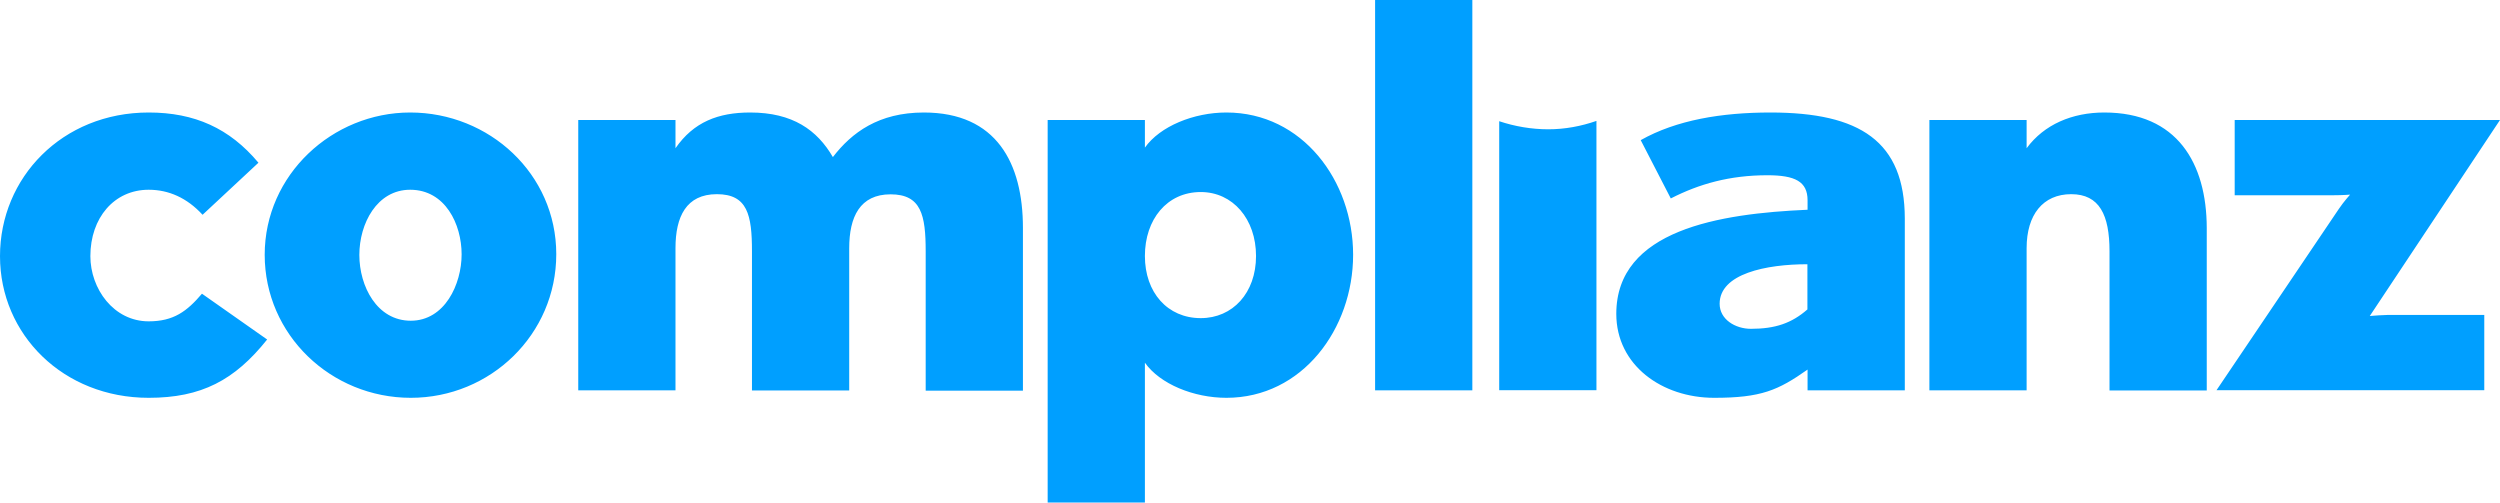
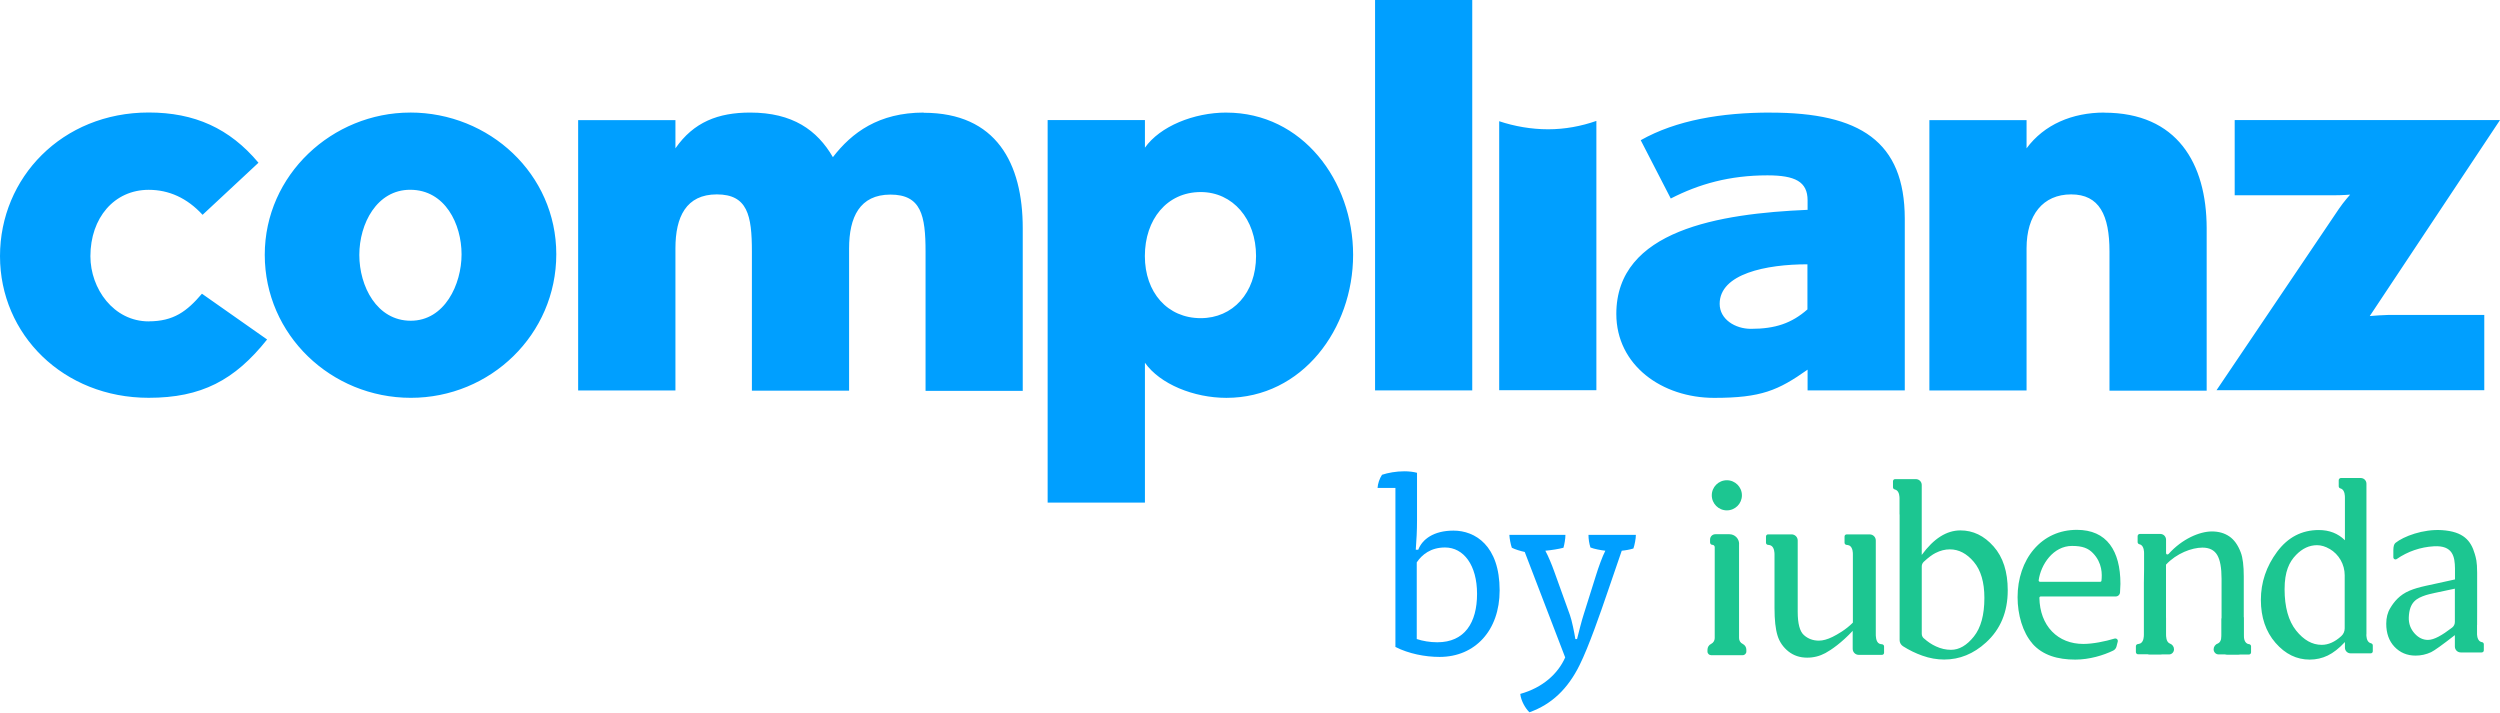
- <svg xmlns="http://www.w3.org/2000/svg" id="uuid-198c2dc3-7c1a-4465-a4e3-f3a903a50160" viewBox="0 0 1637.7 329.2">
+ <svg xmlns="http://www.w3.org/2000/svg" id="Capa_1" data-name="Capa 1" viewBox="0 0 1503.26 428.28">
  <defs>
-     <style>.uuid-0af3e7fc-7a94-4de7-8242-2e727a045522{fill:#009fff;}</style>
+     <style>
+       .cls-1 {
+         isolation: isolate;
+       }
+ 
+       .cls-2 {
+         fill: #009fff;
+       }
+ 
+       .cls-3 {
+         fill: #1cc691;
+       }
+     </style>
  </defs>
-   <path class="uuid-0af3e7fc-7a94-4de7-8242-2e727a045522" d="m803.4,73.7c-21.4,0-43.5,9-53.4,23v-18.1h-63.7v250.6h63.7v-91.6c9.9,14,32,23,53.4,23,49.7,0,83-45.2,83-93.7s-33.3-93.2-83-93.2Zm-16.8,134.7c-21.8,0-36.6-16.8-36.6-40.7s14.4-41.9,36.6-41.9c21,0,36.2,17.7,36.2,41.9s-15.3,40.7-36.2,40.7Zm-181.4-134.7c-29.6,0-47.2,13.1-59.6,29.2-10.3-17.7-26.3-29.2-54.2-29.2-20.9,0-37,6.2-48.9,23.4v-18.5h-63.7v177.1h63.7v-93.2c0-20.5,7-35.3,27.1-35.3s23,13.6,23,37.4v91.2h63.7v-93.2c0-20.5,7-35.3,27.1-35.3s23,13.6,23,37.4v91.2h63.7v-106.6c0-42.4-17.3-75.6-64.9-75.6Zm-336.5,0c-50.9,0-95.3,40.7-95.3,93.2s43.5,93.7,95.7,93.7,95.3-41.5,95.3-94.1-43.9-92.8-95.7-92.8Zm.4,136.4c-22.2,0-33.7-22.6-33.7-43.1s11.5-42.7,33.3-42.7c23,0,33.7,22.6,33.7,42.3s-11.1,43.5-33.3,43.5Zm-171.7.4c-23,0-38.2-21.4-38.2-42.7,0-25.1,15.6-43.5,38.2-43.5,13.1,0,25.1,5.3,35.3,16.4l36.6-34.1c-18.9-22.6-41.9-32.9-71.9-32.9C40.7,73.7,0,116.4,0,167.8s41.5,92.8,97.4,92.8c34.5,0,56.3-11.5,77.6-38.2l-42.7-30c-9.8,11.5-18.5,18.1-34.9,18.1ZM1378.5,73.7c-21,0-39.4,7.8-50.9,23.4v-18.5h-63.7v177.1h63.7v-93.2c0-21.8,10.7-35.3,29.2-35.3s25.1,13.6,25.1,37.4v91.2h63.7v-106.5c-.1-42.4-19.4-75.6-67.1-75.6Zm-218.7,0c-32,0-61.6,4.9-85,18.1l19.7,38.2c18.5-9.5,38.6-15.2,63.3-15.2,18.1,0,26.3,4.1,26.3,16.4v6.2c-57.5,2.5-125.3,13.1-125.3,68.2,0,33.7,30,55,64.1,55,30.8,0,41.9-4.9,61.2-18.5v13.6h63.7v-112.6c-.1-50.5-29.3-69.4-88-69.4Zm24.2,129c-10.3,9-21,12.7-37,12.7-10.3,0-20.5-6.2-20.5-16.4,0-19.7,30.4-25.9,57.5-25.9v29.6Zm-283.2,53h63.7V0h-63.7v255.7Zm651.6-48.7l85.3-128.4h-173.8v49.3h64.9c5.8,0,10.7-.4,10.7-.4,0,0-4.1,4.5-7.4,9.4l-80.1,118.7h175.4v-49.3h-63c-3.6.1-8.9.4-12,.7Zm-570.3-127.6v176.2h63.7V79.2c-10,3.5-20.7,5.5-31.6,5.5s-22-1.9-32.1-5.3Z" />
+   <path class="cls-2" d="M737.44,67.69c-19.65,0-39.93,8.29-48.99,21.11v-16.61h-58.5v230.02h58.5v-84.09c9.06,12.85,29.37,21.11,48.99,21.11,45.62,0,76.19-41.48,76.19-86s-30.56-85.52-76.19-85.52h0v-.03ZM722.02,191.31c-20.01,0-33.61-15.42-33.61-37.36s13.21-38.47,33.61-38.47c19.26,0,33.25,16.25,33.25,38.47s-14.04,37.36-33.25,37.36ZM555.51,67.69c-27.16,0-43.33,12.05-54.69,26.81-9.45-16.25-24.15-26.81-49.77-26.81-19.17,0-33.96,5.7-44.91,21.5v-16.97h-58.5v162.57h58.5v-85.52c0-18.79,6.41-32.38,24.87-32.38s21.11,12.49,21.11,34.32v83.7h58.44v-85.52c0-18.85,6.41-32.38,24.87-32.38s21.11,12.49,21.11,34.32v83.7h58.44v-97.83c0-38.94-15.86-69.39-59.55-69.39v-.09l.06-.03ZM246.66,67.69c-46.73,0-87.46,37.36-87.46,85.52s39.93,86,87.84,86,87.46-38.11,87.46-86.35-40.28-85.19-87.84-85.19h0v.03ZM246.98,192.86c-20.4,0-30.92-20.72-30.92-39.57s10.56-39.18,30.56-39.18c21.11,0,30.92,20.72,30.92,38.82s-10.17,39.93-30.56,39.93h0ZM89.43,193.25c-21.11,0-35.07-19.65-35.07-39.18,0-23.05,14.31-39.93,35.07-39.93,12.05,0,23.05,4.86,32.38,15.03l33.61-31.31c-17.35-20.72-38.47-30.21-66.02-30.21C37.36,67.66,0,106.84,0,154.01s38.11,85.19,89.4,85.19c31.67,0,51.7-10.56,71.21-35.07l-39.18-27.52c-9.01,10.56-16.97,16.61-32.05,16.61h.03l.03.03ZM1265.31,67.69c-19.26,0-36.17,7.19-46.73,21.5v-16.97h-58.44v162.57h58.44v-85.52c0-20.01,9.84-32.38,26.81-32.38s23.05,12.49,23.05,34.32v83.7h58.44v-97.77c-.09-38.94-17.8-69.39-61.6-69.39h0l.03-.06ZM1064.57,67.69c-29.37,0-56.57,4.53-78,16.61l18.07,35.07c16.97-8.74,35.42-13.93,58.12-13.93,16.61,0,24.15,3.76,24.15,15.03v5.7c-52.78,2.27-115.01,12.05-115.01,62.59,0,30.92,27.52,50.48,58.83,50.48,28.27,0,38.47-4.47,56.18-16.97v12.49h58.44v-103.35c-.09-46.37-26.9-63.69-80.78-63.69h0v-.03ZM1086.79,186.07c-9.45,8.29-19.26,11.66-33.96,11.66-9.45,0-18.79-5.7-18.79-15.03,0-18.07,27.91-23.77,52.78-23.77v27.16h-.03v-.03ZM826.83,234.73h58.44V0h-58.44v234.73ZM1424.96,190.03l78.3-117.84h-159.53v45.23h59.58c5.31,0,9.84-.39,9.84-.39,0,0-3.76,4.14-6.8,8.62l-73.53,108.96h160.99v-45.23h-57.85c-3.31.09-8.17.39-11,.66h-.03.03ZM901.47,72.91v161.7h58.44V72.7c-9.18,3.22-18.99,5.04-29.01,5.04s-20.22-1.76-29.46-4.86h.03v.03Z" />
+   <g>
+     <path class="cls-3" d="M1114.07,379.29c-6.56,7.1-13.03,11.57-16.49,13.42-3.37,1.82-7.13,2.77-10.97,2.74-4.29,0-8.02-1.22-11.21-3.73-3.1-2.45-5.43-5.78-6.56-9.54-1.22-3.91-1.82-9.42-1.82-16.55v-32.2c0-.81,0-4.32-2.21-5.43-.57-.24-1.16-.33-1.79-.39-.66-.09-1.13-.6-1.13-1.28v-3.73c0-.72.57-1.28,1.25-1.28h14.13c2.06,0,3.7,1.64,3.7,3.7v19.14h0v23.71c0,7.13,1.25,11.81,3.73,14.01,2.5,2.24,5.52,3.34,9.01,3.34,2.39,0,5.13-.75,8.17-2.24,3.04-1.52,8.08-4.35,12.26-8.59v-3.61h0v-37.33c.03-.81.03-4.32-2.12-5.43-.57-.24-1.13-.33-1.76-.39-.66-.09-1.13-.66-1.13-1.28v-3.73c0-.72.54-1.28,1.25-1.28h13.9c2.03,0,3.64,1.64,3.64,3.64v54.36h0v1.91c0,.81-.09,4.68,2.09,5.78.57.24,1.13.33,1.76.39.66.09,1.13.66,1.13,1.28v3.76c0,.33-.12.69-.33.92-.24.24-.57.39-.92.39h-13.98c-2.03,0-3.64-1.64-3.64-3.64h0v-6.95h0v-3.79h.09l-.03-.12ZM1142.19,309.36v-9.6c0-.75,0-4.17-2.12-5.19-.27-.12-.57-.24-.83-.3-.57-.15-.98-.66-.98-1.25v-3.61c0-.33.12-.69.33-.92.24-.24.57-.39.92-.39h12.52c1.94,0,3.52,1.58,3.52,3.52v42.07c7.19-9.87,14.94-14.76,23.26-14.76,7.6,0,14.25,3.19,19.95,9.66,5.67,6.41,8.5,15.18,8.5,26.36,0,13-4.35,23.47-13.09,31.4-7.48,6.83-15.86,10.23-25.11,10.23-4.32,0-8.71-.75-13.15-2.33-4.06-1.43-7.96-3.34-11.63-5.67-1.25-.81-2.03-2.18-2.03-3.61v-75.62h-.09.03ZM1156.8,383.82c2.36,2.09,4.77,3.73,7.31,4.86,2.92,1.37,5.96,2.06,9.04,2.06,4.89,0,9.48-2.65,13.72-7.96,4.26-5.31,6.35-13.06,6.35-23.29,0-9.39-2.12-16.61-6.35-21.62-4.26-5.04-9.04-7.54-14.43-7.54-2.86,0-5.73.72-8.59,2.18-1.91.95-4.26,2.68-7.07,5.28-.75.72-1.22,1.7-1.22,2.74v40.55c0,1.07.45,2.09,1.25,2.77v-.03ZM1302.43,371.39v-31.88c6.35-6.8,15.51-10.23,21.92-10.23,4.14,0,7.1,1.49,8.86,4.44,1.76,2.95,2.62,7.72,2.62,14.28v23.41h0v18.64c0,1.94,1.61,3.52,3.52,3.52h12.94c.72,0,1.28-.6,1.28-1.34v-3.61c0-.66-.51-1.16-1.13-1.28-.39-.03-.75-.15-1.13-.3-2.12-1.07-2.12-4.47-2.12-5.28v-9.69h0v-25.38c0-6.5-.6-11.33-1.79-14.46-1.7-4.53-4.03-7.75-6.95-9.72-2.92-1.97-6.38-2.95-10.41-2.95-7.39,0-17.92,4.47-26,13.48l-.09.09c-.24.27-.6.33-.95.24s-.54-.45-.54-.81v-2.86h0v-5.16c0-.92-.39-1.82-1.01-2.47-.66-.66-1.55-1.01-2.47-1.01h-12.31c-.33,0-.69.15-.92.39s-.39.57-.39.92v3.61c0,.57.42,1.1.98,1.25.27.09.54.15.81.27,2.09,1.07,2.09,4.44,2.09,5.19v9.57h0c-.03,2.62-.12,5.55-.12,8.44v26.75h0v4.2c0,.81,0,4.2-2.12,5.25-.51.18-1.01.33-1.55.39-.66.09-1.13.66-1.13,1.28v3.52c0,.72.54,1.28,1.25,1.34h13.36c1.94,0,3.52-1.58,3.52-3.52v-18.58h0v.09-.03ZM1489.45,375.77v5.81c.15,2.24.83,3.64,2.09,4.26.3.15.66.27.98.3.6.12,1.01.66,1.01,1.25v3.61c0,.33-.12.69-.33.92-.24.24-.57.39-.92.39h-12.64c-1.94,0-3.52-1.58-3.52-3.52v-6.89c-7.6,5.93-12.37,9.33-14.31,10.26-2.92,1.37-6.08,2.06-9.3,2.06-5.13,0-9.33-1.79-12.67-5.28-3.34-3.52-4.98-8.17-4.98-13.9,0-3.64.81-6.8,2.45-9.45,2.21-3.7,5.55-7.9,11.54-10.41,5.99-2.5,11.12-3.07,27.34-6.77v-6.56c-.09-6.98-1.16-14.04-12.73-13.36-7.96.45-15.71,3.1-22.3,7.66-.39.27-.92.3-1.34.09s-.69-.69-.69-1.13v-4.26c0-2.24.42-3.73,1.28-4.41,4.77-3.85,16.55-8.44,28.03-7.66,12.73.86,17.32,6.2,19.65,14.28.69,2.47,1.43,4.29,1.43,11.51v22.24c0,3.1,0,6.11-.03,8.98h-.03v-.03ZM1476.12,353.97c-10.02,2.06-15.8,3.34-17.32,3.85-5.58,1.85-10.02,4.03-10.38,13.36-.15,3.91,1.16,7.13,3.49,9.72s5.01,3.88,8.02,3.88c3.76,0,8.59-2.86,14.52-7.39,1.07-.81,1.67-2.06,1.67-3.37v-20.01h0v-.03ZM1422.9,381.41h0c0,.81,0,4.11,2.06,5.13.24.12.51.24.83.3.57.15.98.66.98,1.25v3.46c0,.33-.12.69-.33.92-.24.24-.57.39-.92.39h-12.08c-1.91,0-3.43-1.52-3.43-3.43v-3.34h-.03c-3.49,3.76-6.95,6.47-10.29,8.08-3.34,1.61-6.98,2.45-10.85,2.45-7.87,0-14.7-3.34-20.57-10.08-5.84-6.71-8.8-15.36-8.8-25.85s3.28-20.16,9.75-28.89,14.85-13.09,25.08-13.09c6.35,0,11.57,2.06,15.71,6.14v-25.67c0-.81,0-4.17-2.06-5.25-.24-.12-.45-.18-.72-.27-.57-.15-.95-.69-.95-1.25v-3.64c0-.72.57-1.28,1.28-1.34h11.96c1.91,0,3.43,1.52,3.43,3.43v90.56h-.06ZM1400.83,330.09c-2.59-1.52-5.13-2.27-7.6-2.27-4.59,0-8.8,1.97-12.58,5.84-4.14,4.26-6.92,9.99-6.92,20.66s2.33,19.05,6.92,24.81c4.59,5.75,9.72,8.62,15.39,8.62,4.03,0,7.96-1.76,11.78-5.25,1.34-1.22,2.06-2.89,2.06-4.68v-31.91c0-6.53-3.46-12.58-9.06-15.86h.03v.03ZM1222.1,386.95c-5.84-6.65-8.92-17.32-8.92-27.88,0-11.15,3.46-21.35,9.75-28.72,6.53-7.66,15.51-11.75,25.91-11.75,8.8,0,15.54,3.01,19.95,8.92,4.14,5.55,6.23,13.48,6.23,23.56,0,1.22-.09,2.92-.24,5.13-.09,1.37-1.22,2.45-2.59,2.45h-45.12c-.18,0-.39.09-.54.24s-.24.33-.24.54c.15,8.29,2.77,15.3,7.6,20.28,4.74,4.89,11.24,7.48,18.85,7.48,5.67,0,13.03-1.49,18.76-3.22.54-.15,1.1,0,1.49.33.39.39.57.95.42,1.49l-.75,2.95c-.27,1.07-1.01,1.97-2.03,2.47-5.67,2.74-14.1,5.4-22.75,5.4-10.53,0-19.59-2.59-25.79-9.6h0v-.06ZM1225.86,349.05c0,.18.09.39.24.54s.33.24.54.24h36.23c.39,0,.72-.27.75-.66.42-3.79.57-10.68-5.1-16.55-2.77-2.89-6.14-4.35-12.61-4.35-11.27,0-18.79,11.15-20.07,20.78h.03Z" />
+     <path class="cls-3" d="M1335.86,371.8v9.75c0,.81,0,4.26-2.09,5.31-.09,0-.15.09-.24.12-1.49.51-2.45,1.91-2.47,3.43,0,.81.3,1.58.86,2.18s1.34.92,2.18.92h11.54c.95,0,1.82-.39,2.47-1.01.66-.66,1.01-1.55,1.01-2.47v-18.88l-13.27.72h-.03l.03-.06ZM1302.43,371.8v9.75c0,.81,0,4.26,2.09,5.31.09,0,.15.09.27.12,1.49.54,2.45,1.91,2.45,3.43,0,.81-.3,1.58-.86,2.18s-1.34.92-2.12.92h-11.54c-1.94,0-3.49-1.55-3.49-3.49v-18.88l13.27.72h0l-.06-.06ZM1045.7,327.05v56.65c0,1.49.83,2.86,2.21,3.49,1.34.66,2.18,2.03,2.18,3.49v1.07c0,1.22-.98,2.21-2.18,2.21h-19.02c-1.16,0-2.18-.95-2.18-2.18v-1.1c0-1.49.83-2.86,2.18-3.49,1.34-.66,2.18-2.03,2.18-3.46v-54.72c0-.75-.6-1.4-1.4-1.4-.39,0-.72-.15-.98-.42s-.42-.6-.42-.98v-1.79c0-1.79,1.43-3.19,3.19-3.19h8.44c3.22,0,5.84,2.62,5.84,5.84h0l-.03-.03Z" />
+     <path class="cls-3" d="M1038.36,306.89c5.01,0,9.06-4.06,9.06-9.06s-4.06-9.06-9.06-9.06-9.06,4.06-9.06,9.06,4.06,9.06,9.06,9.06Z" />
+     <g class="cls-1">
+       <path class="cls-2" d="M839.07,293.39h-10.74c.15-2.54,1.19-5.67,2.69-7.91,3.58-1.19,8.51-2.09,13.43-2.09,2.69,0,5.37.3,7.61.9v28.8c0,5.82-.3,11.64-.75,17.46h1.49c2.39-6.27,9.25-11.49,21.19-11.49,12.98,0,27.75,8.95,27.75,35.96,0,24.02-14.77,39.99-36.11,39.99-8.8,0-18.5-1.94-26.56-5.97v-95.65ZM851.9,384.26c3.58,1.19,7.91,1.94,12.38,1.94,16.41,0,23.88-11.79,23.88-29.1s-8.06-27.9-19.25-27.9c-8.66,0-13.88,4.33-17.01,8.95v46.11Z" />
+       <path class="cls-2" d="M948.29,384.26c.9-3.58,2.83-11.34,4.03-14.92l7.46-23.72c1.34-4.33,3.73-11.04,5.52-14.47-2.69-.3-6.71-1.04-8.95-1.94-.75-2.24-1.19-5.07-1.19-7.61h28.5c0,2.24-.75,6.12-1.49,8.21-1.79.6-5.07,1.19-7.01,1.34l-8.5,24.77c-4.18,12.24-11.34,32.98-16.86,44.02-7.01,14.18-16.71,23.58-30.14,28.35-2.24-2.09-5.07-6.71-5.52-11.04,13.43-3.73,22.68-12.09,27.01-21.93l-24.32-63.42c-2.69-.6-5.67-1.49-7.76-2.54-.75-2.09-1.34-5.37-1.49-7.76h33.72c0,2.39-.6,5.67-1.19,7.76-2.69.75-7.46,1.49-10.89,1.79,1.79,3.28,3.88,8.36,5.37,12.53l9.4,26.11c1.19,3.28,2.69,10.74,3.28,14.47h1.04Z" />
+     </g>
+   </g>
</svg>
